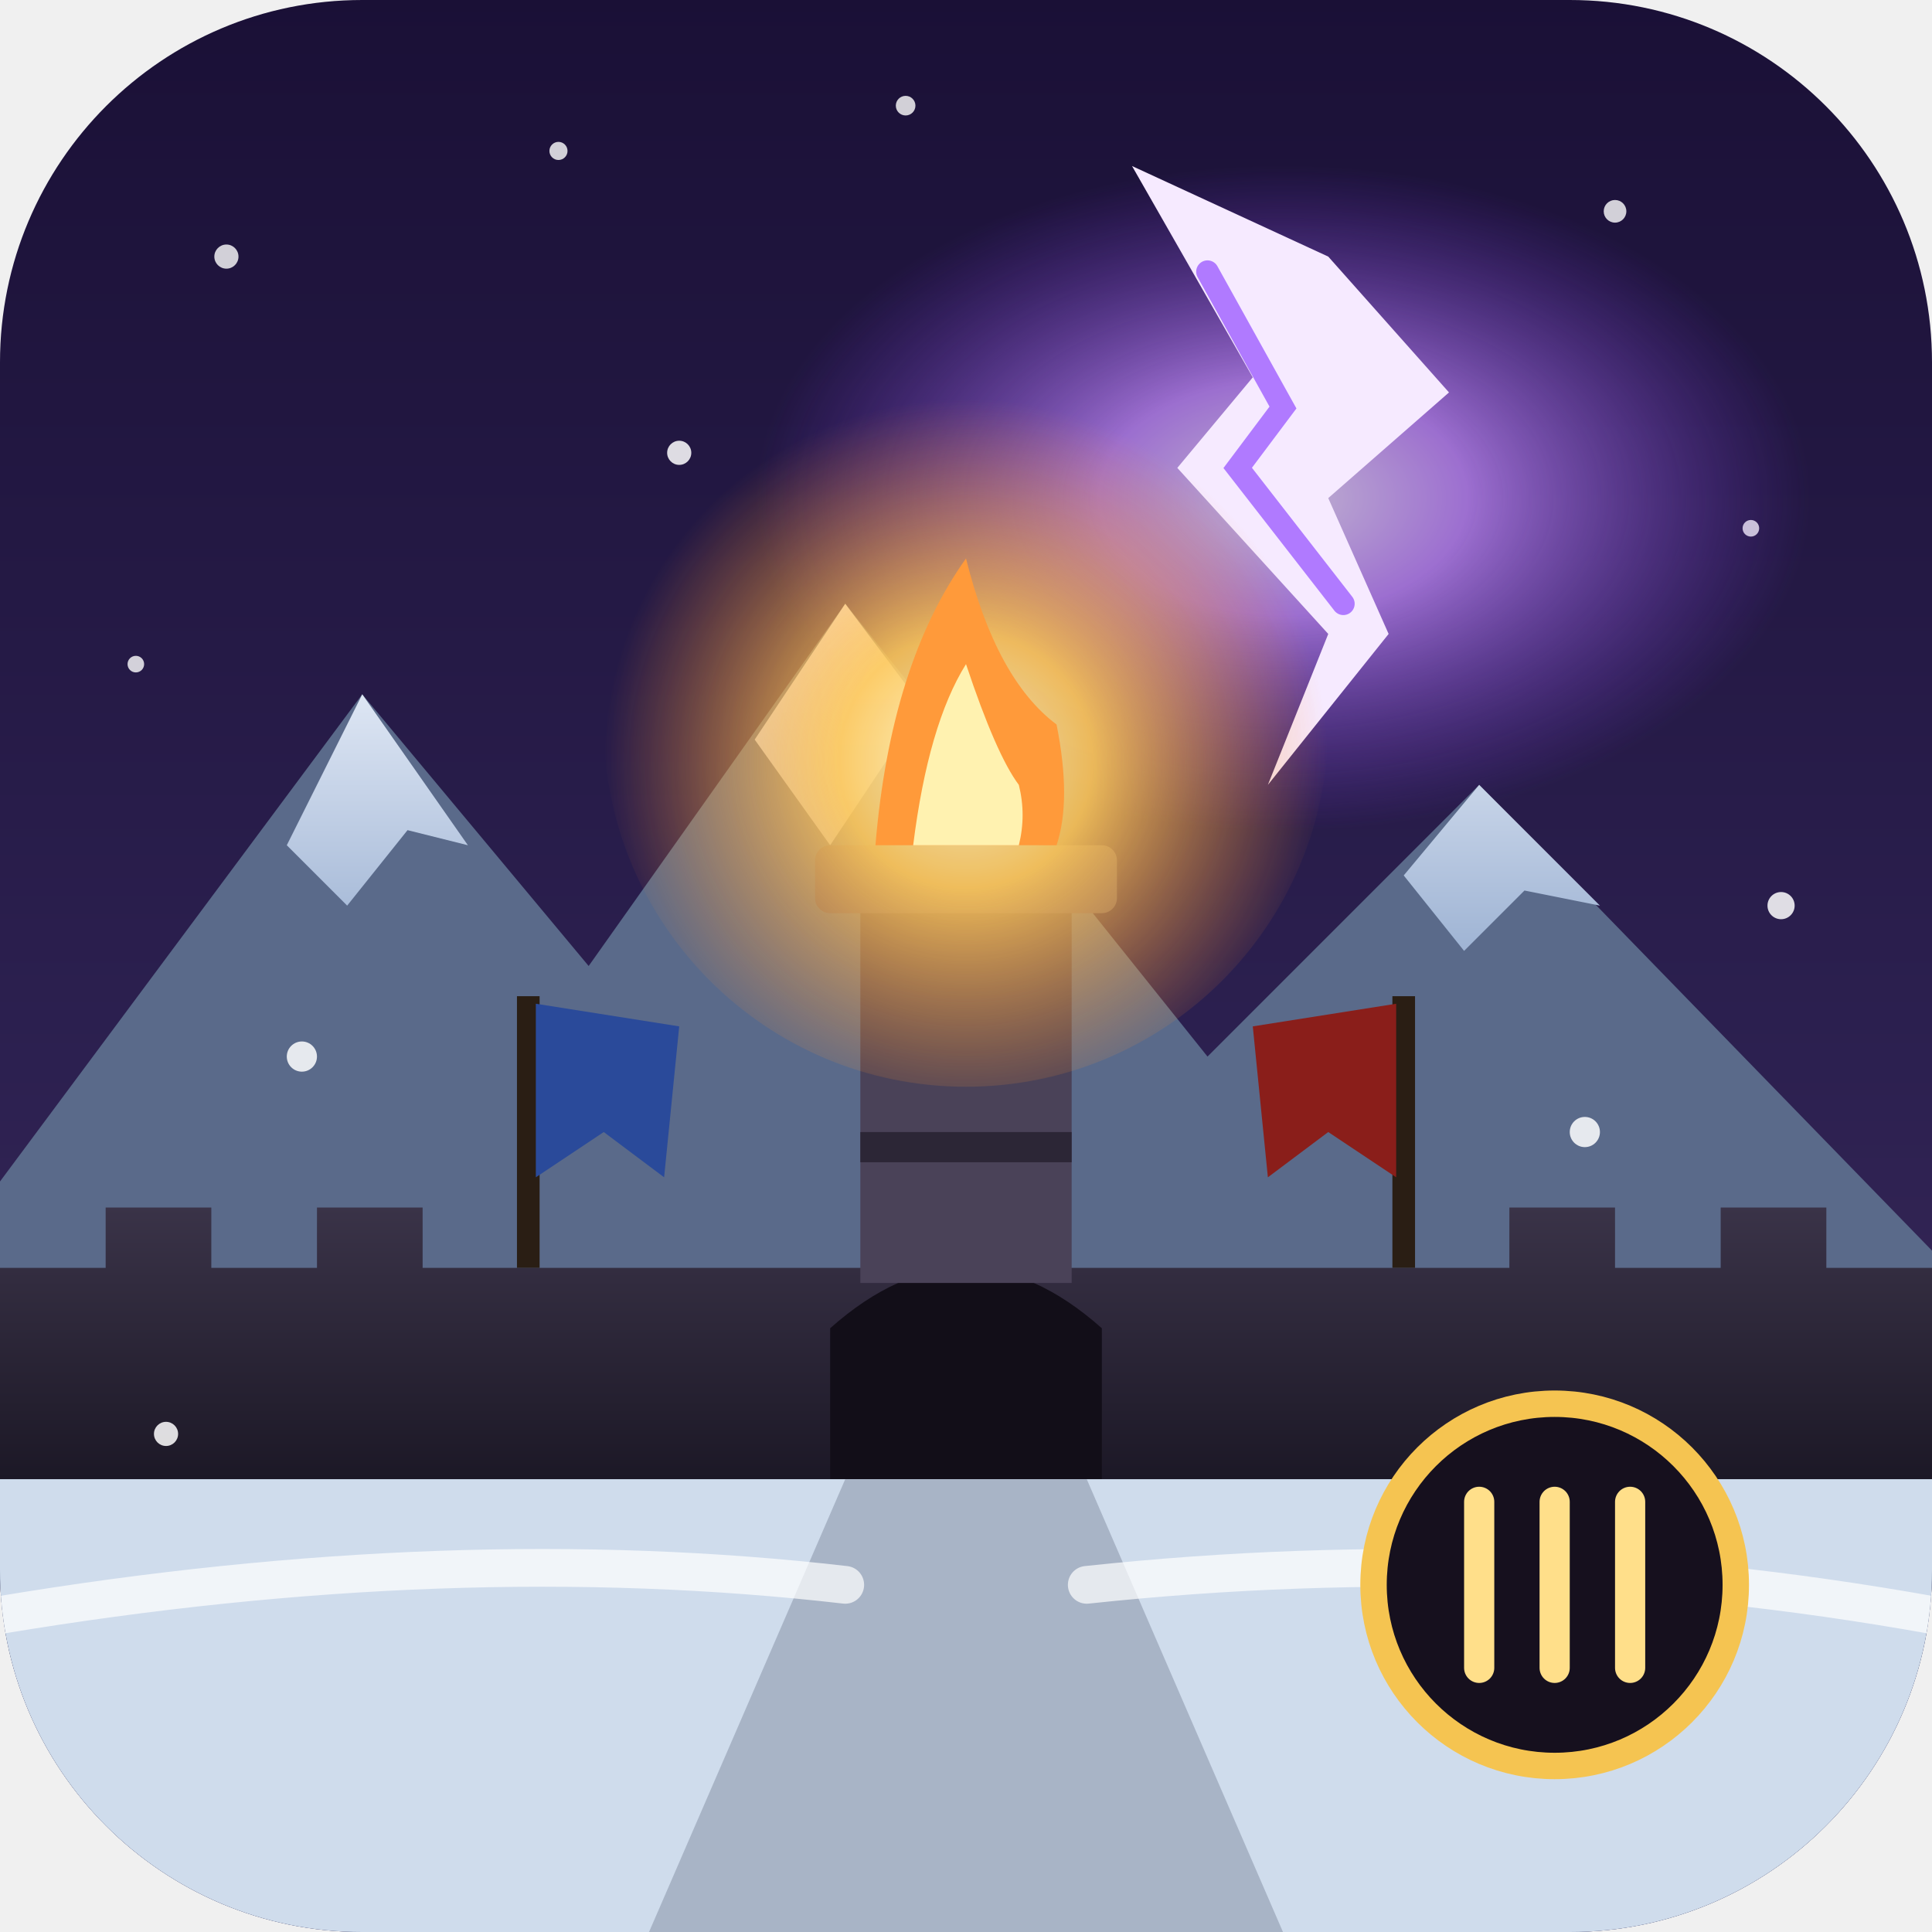
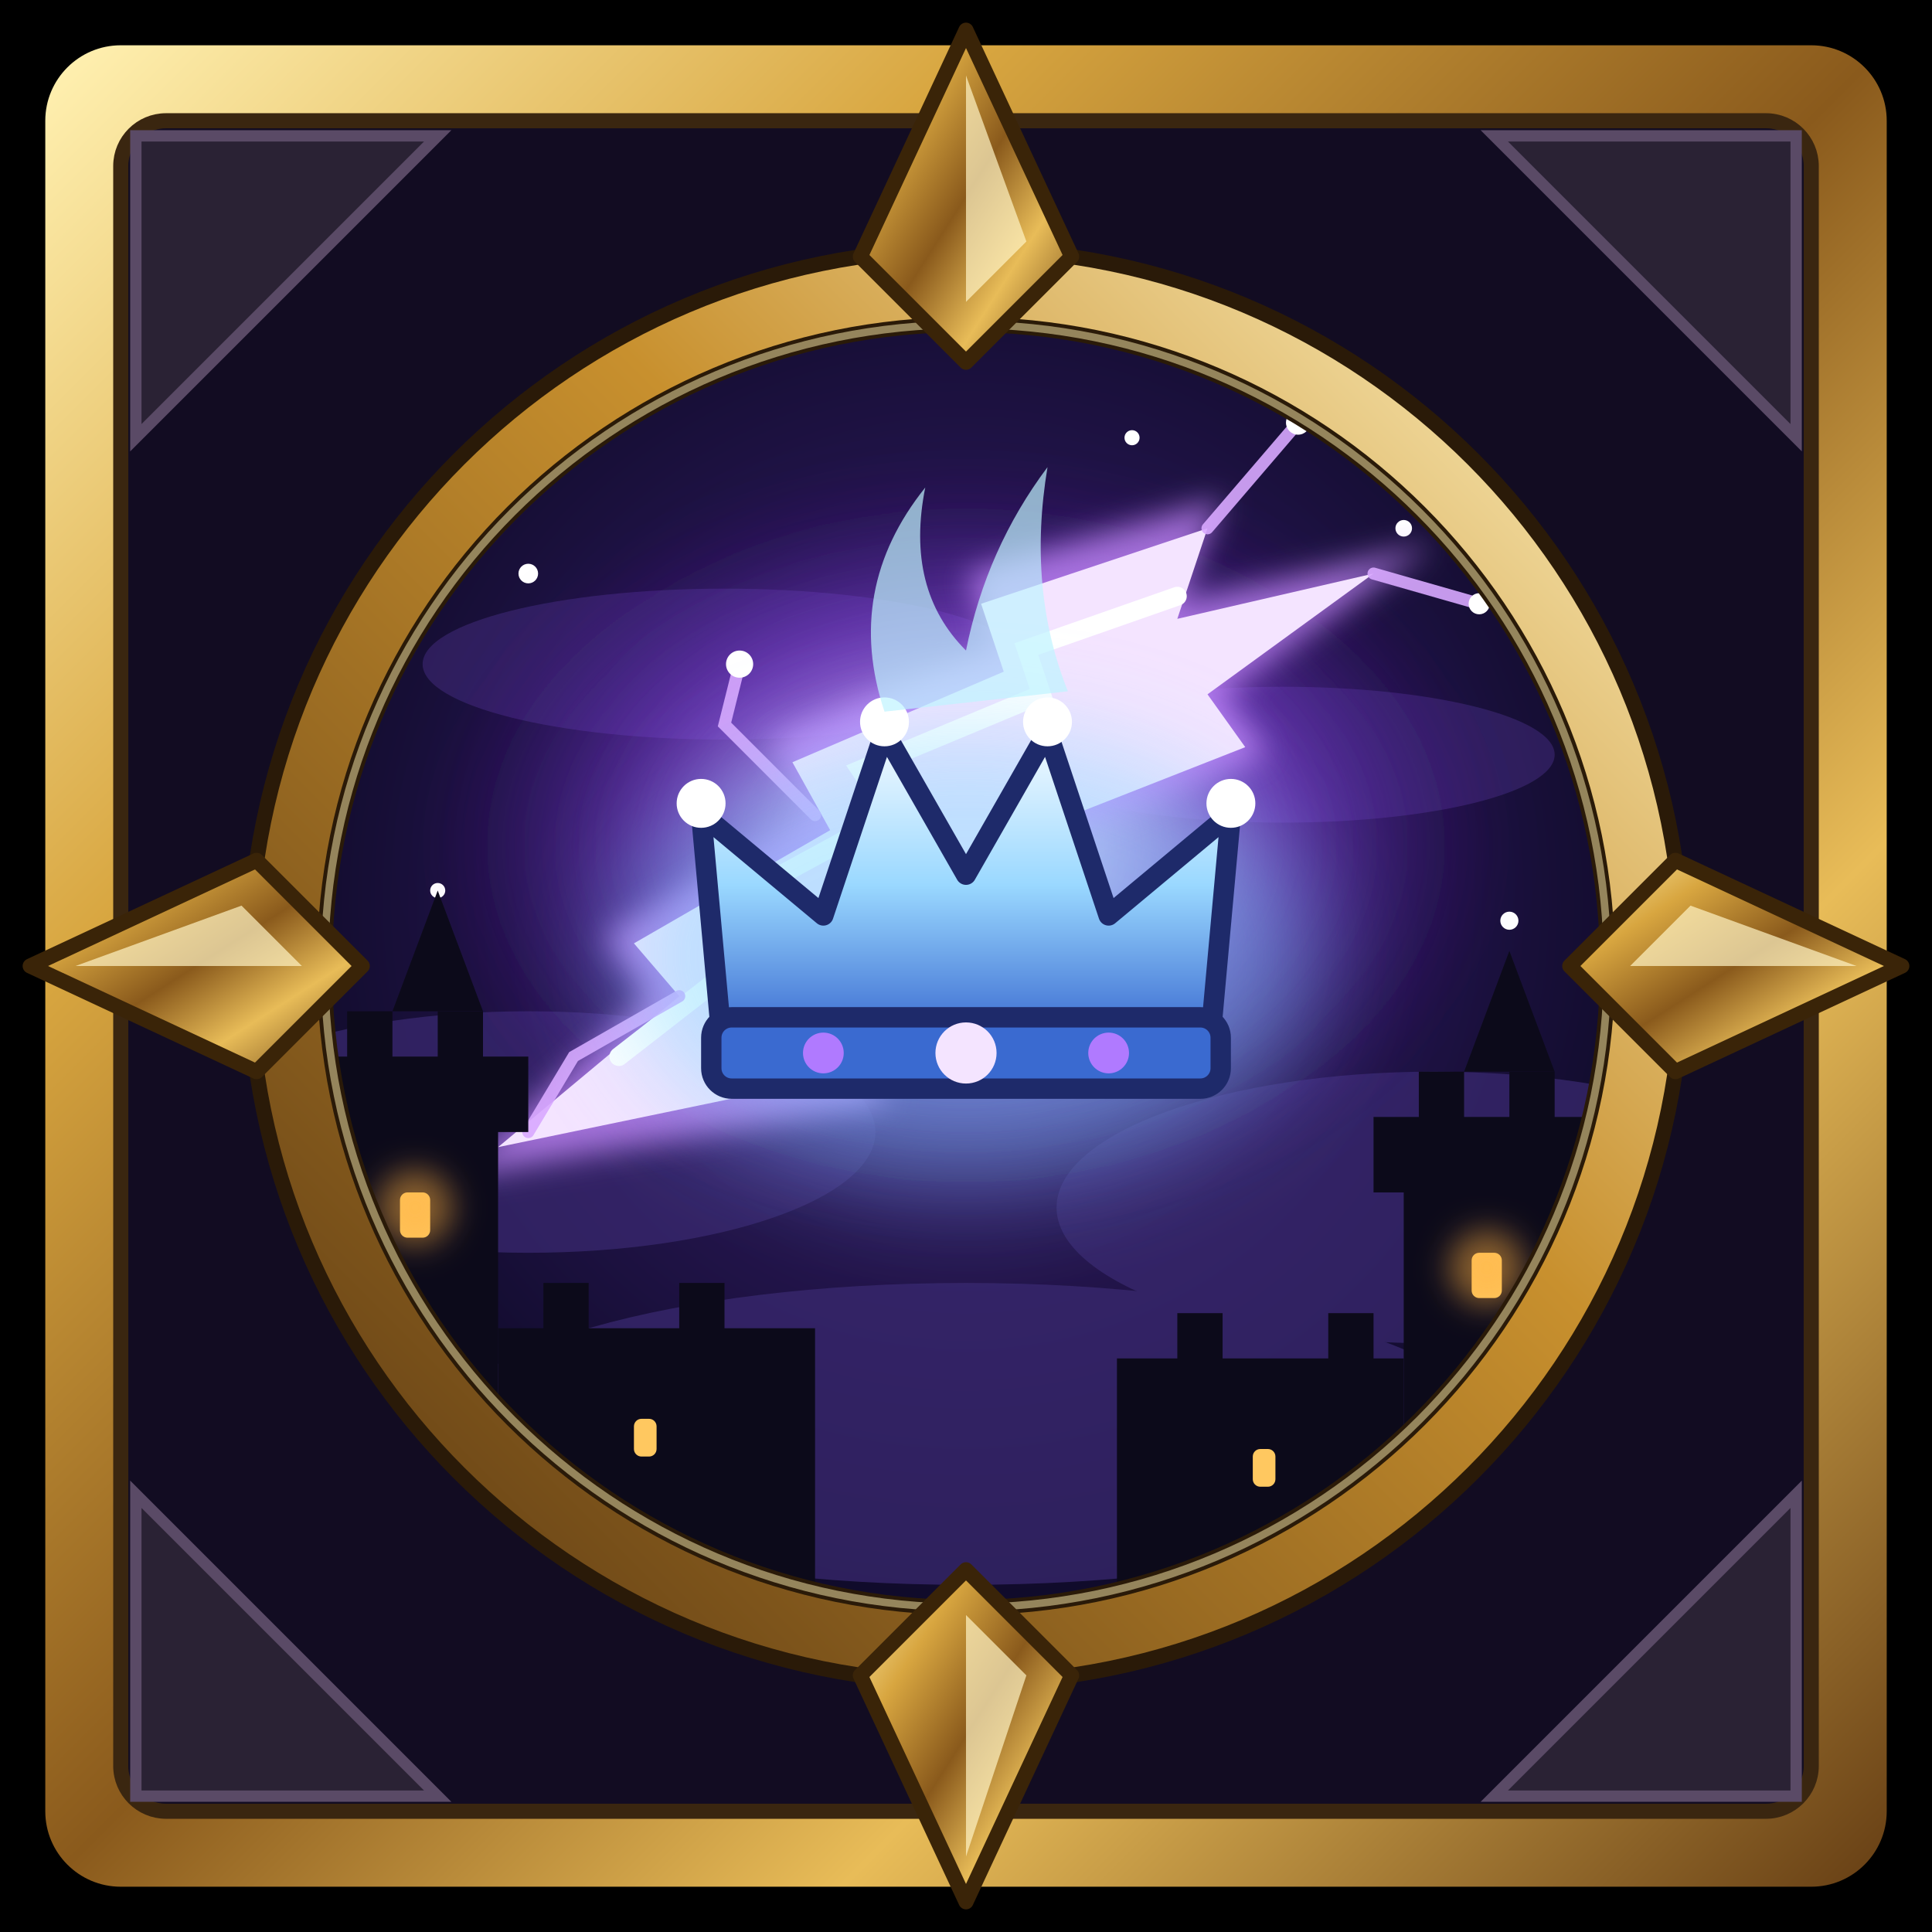
<svg xmlns="http://www.w3.org/2000/svg" viewBox="0 0 256 256" width="256" height="256">
  <defs>
-     <linearGradient id="sky" x1="0" y1="0" x2="0" y2="1">
-       <stop offset="0" stop-color="#1a1036" />
-       <stop offset="0.55" stop-color="#2c2050" />
-       <stop offset="1" stop-color="#43305e" />
+     <linearGradient id="gold" x1="0" y1="0" x2="1" y2="1">
+       <stop offset="0" stop-color="#fff0b0" />
+       <stop offset="0.25" stop-color="#d8a640" />
+       <stop offset="0.5" stop-color="#8a5a1c" />
+       <stop offset="0.72" stop-color="#e8bc58" />
+       <stop offset="1" stop-color="#6a4216" />
    </linearGradient>
-     <radialGradient id="rift" cx="0.5" cy="0.5" r="0.5">
-       <stop offset="0" stop-color="#f4e6ff" />
-       <stop offset="0.35" stop-color="#c58cff" />
-       <stop offset="1" stop-color="#7a3ae0" stop-opacity="0" />
+     <linearGradient id="gold2" x1="1" y1="0" x2="0" y2="1">
+       <stop offset="0" stop-color="#fff4c4" />
+       <stop offset="0.4" stop-color="#c8902e" />
+       <stop offset="1" stop-color="#5a3812" />
+     </linearGradient>
+     <radialGradient id="sky" cx="0.5" cy="0.45" r="0.6">
+       <stop offset="0" stop-color="#4a2a8a" />
+       <stop offset="0.5" stop-color="#22144a" />
+       <stop offset="1" stop-color="#0a0820" />
    </radialGradient>
-     <radialGradient id="fire" cx="0.5" cy="0.55" r="0.5">
-       <stop offset="0" stop-color="#fff6c8" />
-       <stop offset="0.35" stop-color="#ffc95a" />
-       <stop offset="1" stop-color="#ff8a2a" stop-opacity="0" />
+     <radialGradient id="riftGlow" cx="0.5" cy="0.5" r="0.5">
+       <stop offset="0" stop-color="#ffffff" stop-opacity="0.95" />
+       <stop offset="0.25" stop-color="#e2b8ff" stop-opacity="0.85" />
+       <stop offset="0.6" stop-color="#9a4aff" stop-opacity="0.45" />
+       <stop offset="1" stop-color="#5a1ac0" stop-opacity="0" />
    </radialGradient>
-     <linearGradient id="snow" x1="0" y1="0" x2="0" y2="1">
-       <stop offset="0" stop-color="#f4f8ff" />
-       <stop offset="1" stop-color="#9fb4d4" />
+     <linearGradient id="crown" x1="0" y1="0" x2="0" y2="1">
+       <stop offset="0" stop-color="#f6fbff" />
+       <stop offset="0.5" stop-color="#9ad8ff" />
+       <stop offset="1" stop-color="#3a6ad0" />
    </linearGradient>
-     <linearGradient id="wall" x1="0" y1="0" x2="0" y2="1">
-       <stop offset="0" stop-color="#3a3348" />
-       <stop offset="1" stop-color="#1c1826" />
-     </linearGradient>
-     <clipPath id="r">
-       <rect width="256" height="256" rx="48" />
+     <filter id="soft" x="-30%" y="-30%" width="160%" height="160%">
+       <feGaussianBlur stdDeviation="5" />
+     </filter>
+     <filter id="soft2" x="-30%" y="-30%" width="160%" height="160%">
+       <feGaussianBlur stdDeviation="2" />
+     </filter>
+     <clipPath id="disc">
+       <circle cx="128" cy="128" r="88" />
    </clipPath>
  </defs>
-   <g clip-path="url(#r)">
-     <rect width="256" height="256" fill="url(#sky)" />
-     <g fill="#ffffff" opacity="0.8">
-       <circle cx="30" cy="34" r="1.6" />
-       <circle cx="74" cy="20" r="1.2" />
-       <circle cx="214" cy="28" r="1.5" />
-       <circle cx="232" cy="70" r="1.1" />
-       <circle cx="18" cy="88" r="1.1" />
-       <circle cx="120" cy="14" r="1.3" />
+   <rect width="256" height="256" fill="#000" />
+   <rect x="6" y="6" width="244" height="244" rx="10" fill="url(#gold)" />
+   <rect x="16" y="16" width="224" height="224" rx="6" fill="#120c22" />
+   <rect x="16" y="16" width="224" height="224" rx="6" fill="none" stroke="#3a2610" stroke-width="2" />
+   <g fill="#2a2234" stroke="#5a4a66" stroke-width="1.5">
+     <path d="M18 18 L58 18 L18 58 Z" />
+     <path d="M238 18 L198 18 L238 58 Z" />
+     <path d="M18 238 L58 238 L18 198 Z" />
+     <path d="M238 238 L198 238 L238 198 Z" />
+   </g>
+   <circle cx="128" cy="128" r="88" fill="url(#sky)" />
+   <g clip-path="url(#disc)">
+     <g fill="#3a2a72" opacity="0.7">
+       <ellipse cx="70" cy="150" rx="46" ry="16" />
+       <ellipse cx="190" cy="160" rx="50" ry="18" />
+       <ellipse cx="128" cy="190" rx="70" ry="20" />
    </g>
-     <ellipse cx="170" cy="66" rx="70" ry="44" fill="url(#rift)" opacity="0.75" />
-     <path d="M150 22 L166 50 L156 62 L176 84 L168 104 L184 84 L176 66 L192 52 L176 34 Z" fill="#f6eaff" />
-     <path d="M160 36 L170 54 L164 62 L178 80" fill="none" stroke="#b07aff" stroke-width="3" stroke-linecap="round" />
-     <path d="M-10 170 L48 92 L78 128 L112 80 L160 140 L196 104 L266 176 L266 256 L-10 256 Z" fill="#5a6a8a" />
-     <path d="M48 92 L62 112 L54 110 L46 120 L38 112 Z M112 80 L130 104 L118 100 L110 112 L100 98 Z M196 104 L212 120 L202 118 L194 126 L186 116 Z" fill="url(#snow)" />
-     <path d="M0 196 L0 168 L14 168 L14 160 L28 160 L28 168 L42 168 L42 160 L56 160 L56 168 L200 168 L200 160 L214 160 L214 168 L228 168 L228 160 L242 160 L242 168 L256 168 L256 196 Z" fill="url(#wall)" />
-     <path d="M110 196 L110 176 Q128 160 146 176 L146 196 Z" fill="#120e18" />
-     <rect x="114" y="118" width="28" height="52" fill="#4a4258" />
-     <rect x="108" y="112" width="40" height="9" rx="2" fill="#5e566e" />
-     <rect x="114" y="150" width="28" height="4" fill="#2c2636" />
-     <circle cx="128" cy="96" r="48" fill="url(#fire)" opacity="0.9" />
-     <path d="M116 112 Q118 88 128 74 Q132 90 140 96 Q142 106 140 112 Z" fill="#ff9a3a" />
-     <path d="M121 112 Q123 96 128 88 Q132 100 135 104 Q136 108 135 112 Z" fill="#fff2b0" />
-     <path d="M70 168 L70 132" stroke="#2a1e14" stroke-width="3" />
-     <path d="M71 133 L90 136 L88 156 L80 150 L71 156 Z" fill="#2a4a9a" />
-     <path d="M186 168 L186 132" stroke="#2a1e14" stroke-width="3" />
-     <path d="M185 133 L166 136 L168 156 L176 150 L185 156 Z" fill="#8a1e1a" />
-     <path d="M0 196 L256 196 L256 256 L0 256 Z" fill="#cfdcec" />
-     <path d="M112 196 L144 196 L170 256 L86 256 Z" fill="#a8b4c6" />
-     <path d="M0 214 Q60 204 112 210 M144 210 Q200 204 256 214" fill="none" stroke="#ffffff" stroke-width="5" stroke-linecap="round" opacity="0.7" />
-     <g fill="#ffffff" opacity="0.85">
-       <circle cx="40" cy="140" r="2" />
-       <circle cx="210" cy="150" r="2" />
-       <circle cx="90" cy="60" r="1.6" />
-       <circle cx="236" cy="120" r="1.8" />
-       <circle cx="22" cy="190" r="1.6" />
+     <g fill="#5a3aa0" opacity="0.35">
+       <ellipse cx="96" cy="88" rx="40" ry="10" />
+       <ellipse cx="170" cy="100" rx="36" ry="9" />
    </g>
-     <g transform="translate(206 210)">
-       <circle r="24" fill="#16101e" stroke="#f5c451" stroke-width="3.5" />
-       <path d="M-10 -11 L-10 11 M0 -11 L0 11 M10 -11 L10 11" stroke="#ffdf8a" stroke-width="4" stroke-linecap="round" />
+     <g fill="#ffffff">
+       <circle cx="70" cy="76" r="1.3" />
+       <circle cx="186" cy="70" r="1.1" />
+       <circle cx="58" cy="118" r="1" />
+       <circle cx="200" cy="122" r="1.2" />
+       <circle cx="150" cy="58" r="1" />
+     </g>
+     <ellipse cx="128" cy="112" rx="70" ry="48" fill="url(#riftGlow)" filter="url(#soft)" />
+     <path d="M60 156 L86 132 L80 124 L108 108 L102 98 L132 86 L128 76 L162 66 L156 80 L190 72 L162 92 L168 100 L138 112 L144 122 L112 138 L118 146 Z" fill="#c88aff" opacity="0.75" filter="url(#soft2)" />
+     <path d="M66 152 L90 132 L84 125 L110 110 L105 101 L133 89 L130 80 L160 70 L156 82 L182 76 L160 92 L165 99 L137 110 L142 119 L114 134 L119 141 Z" fill="#f4e4ff" />
+     <path d="M82 140 L100 126 L96 120 L118 108 L114 102 L138 92 L136 86 L156 79" fill="none" stroke="#ffffff" stroke-width="2.5" stroke-linecap="round" />
+     <g fill="none" stroke="#d8a8ff" stroke-width="1.6" stroke-linecap="round" opacity="0.9">
+       <path d="M108 108 L96 96 L98 88" />
+       <path d="M160 70 L172 56 L170 48" />
+       <path d="M137 110 L150 124 L148 132" />
+       <path d="M90 132 L76 140 L70 150" />
+       <path d="M182 76 L196 80" />
+     </g>
+     <g fill="#ffffff">
+       <circle cx="98" cy="88" r="1.8" />
+       <circle cx="172" cy="56" r="1.6" />
+       <circle cx="150" cy="128" r="1.5" />
+       <circle cx="196" cy="80" r="1.4" />
+     </g>
+     <g transform="translate(128 124) scale(1.35)">
+       <ellipse cx="0" cy="2" rx="34" ry="22" fill="#7ad8ff" opacity="0.45" filter="url(#soft)" />
+       <path d="M-24 10 L-26 -12 L-14 -2 L-8 -20 L0 -6 L8 -20 L14 -2 L26 -12 L24 10 Z" fill="url(#crown)" stroke="#1e2a6a" stroke-width="2" stroke-linejoin="round" />
+       <rect x="-25" y="8" width="50" height="7" rx="2" fill="#3a6ad0" stroke="#1e2a6a" stroke-width="2" />
+       <circle cx="0" cy="11.5" r="3" fill="#f4e4ff" />
+       <circle cx="-14" cy="11.5" r="2" fill="#b07aff" />
+       <circle cx="14" cy="11.5" r="2" fill="#b07aff" />
+       <g fill="#ffffff">
+         <circle cx="-26" cy="-13" r="2.4" />
+         <circle cx="-8" cy="-21" r="2.4" />
+         <circle cx="8" cy="-21" r="2.4" />
+         <circle cx="26" cy="-13" r="2.4" />
+       </g>
+       <path d="M-8 -22 Q-12 -34 -4 -44 Q-6 -34 0 -28 Q2 -38 8 -46 Q6 -34 10 -24" fill="#bff4ff" opacity="0.7" />
+     </g>
+     <g fill="#0c0a1a">
+       <path d="M44 216 L44 150 L40 150 L40 140 L46 140 L46 134 L52 134 L52 140 L58 140 L58 134 L64 134 L64 140 L70 140 L70 150 L66 150 L66 216 Z" />
+       <path d="M52 134 L58 118 L64 134 Z" />
+       <path d="M186 216 L186 158 L182 158 L182 148 L188 148 L188 142 L194 142 L194 148 L200 148 L200 142 L206 142 L206 148 L212 148 L212 158 L208 158 L208 216 Z" />
+       <path d="M194 142 L200 126 L206 142 Z" />
+       <path d="M66 216 L66 176 L72 176 L72 170 L78 170 L78 176 L90 176 L90 170 L96 170 L96 176 L108 176 L108 216 Z" />
+       <path d="M148 216 L148 180 L156 180 L156 174 L162 174 L162 180 L176 180 L176 174 L182 174 L182 180 L186 180 L186 216 Z" />
+     </g>
+     <g fill="#ffc860">
+       <rect x="53" y="158" width="4" height="6" rx="1" />
+       <rect x="53" y="176" width="4" height="6" rx="1" />
+       <rect x="195" y="166" width="4" height="6" rx="1" />
+       <rect x="195" y="184" width="4" height="6" rx="1" />
+       <rect x="84" y="188" width="3" height="5" rx="1" />
+       <rect x="166" y="192" width="3" height="5" rx="1" />
+     </g>
+     <g fill="#ffb040" opacity="0.5" filter="url(#soft2)">
+       <circle cx="55" cy="160" r="5" />
+       <circle cx="197" cy="168" r="5" />
    </g>
  </g>
+   <circle cx="128" cy="128" r="90" fill="none" stroke="#2a1a08" stroke-width="12" />
+   <circle cx="128" cy="128" r="90" fill="none" stroke="url(#gold2)" stroke-width="8" />
+   <circle cx="128" cy="128" r="85" fill="none" stroke="#fff0b0" stroke-width="1" opacity="0.5" />
+   <g fill="url(#gold)" stroke="#3a2408" stroke-width="2" stroke-linejoin="round">
+     <path d="M128 4 L142 34 L128 48 L114 34 Z" />
+     <path d="M128 252 L142 222 L128 208 L114 222 Z" />
+     <path d="M4 128 L34 114 L48 128 L34 142 Z" />
+     <path d="M252 128 L222 114 L208 128 L222 142 Z" />
+   </g>
+   <g fill="#fff4c4" opacity="0.7">
+     <path d="M128 10 L136 32 L128 40 Z" />
+     <path d="M128 214 L136 222 L128 246 Z" />
+     <path d="M10 128 L32 120 L40 128 Z" />
+     <path d="M216 128 L224 120 L246 128 Z" />
+   </g>
</svg>
